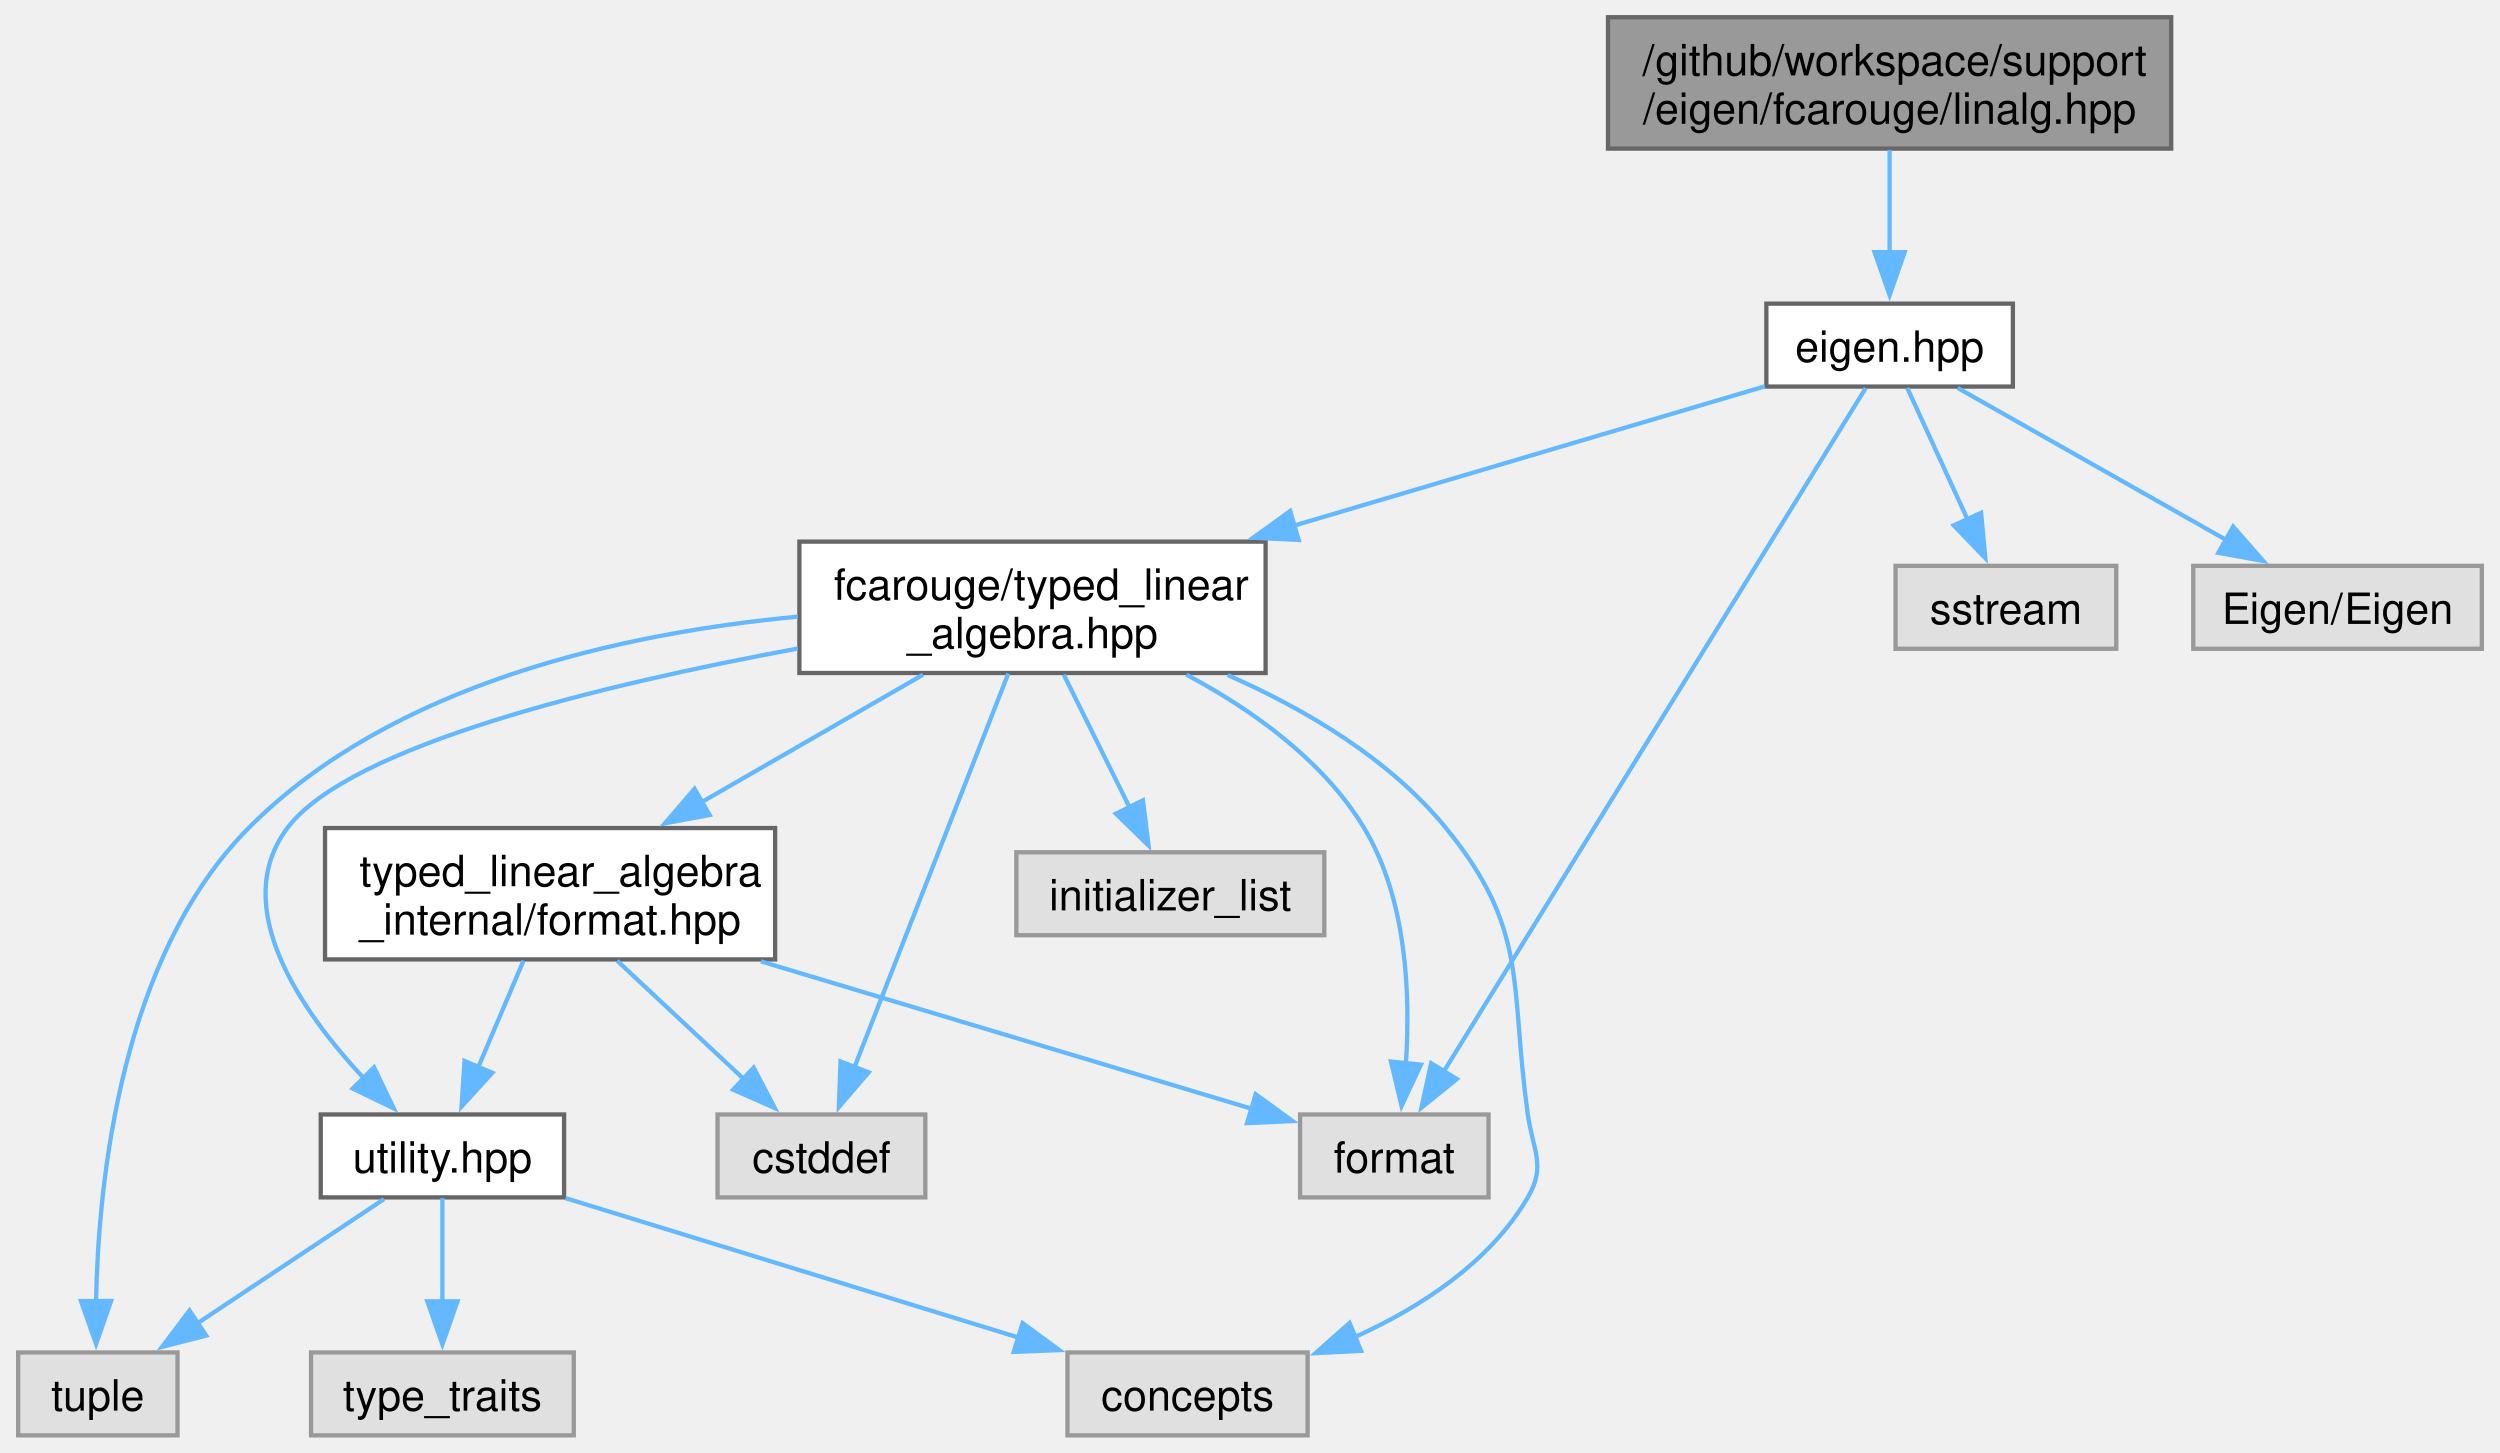
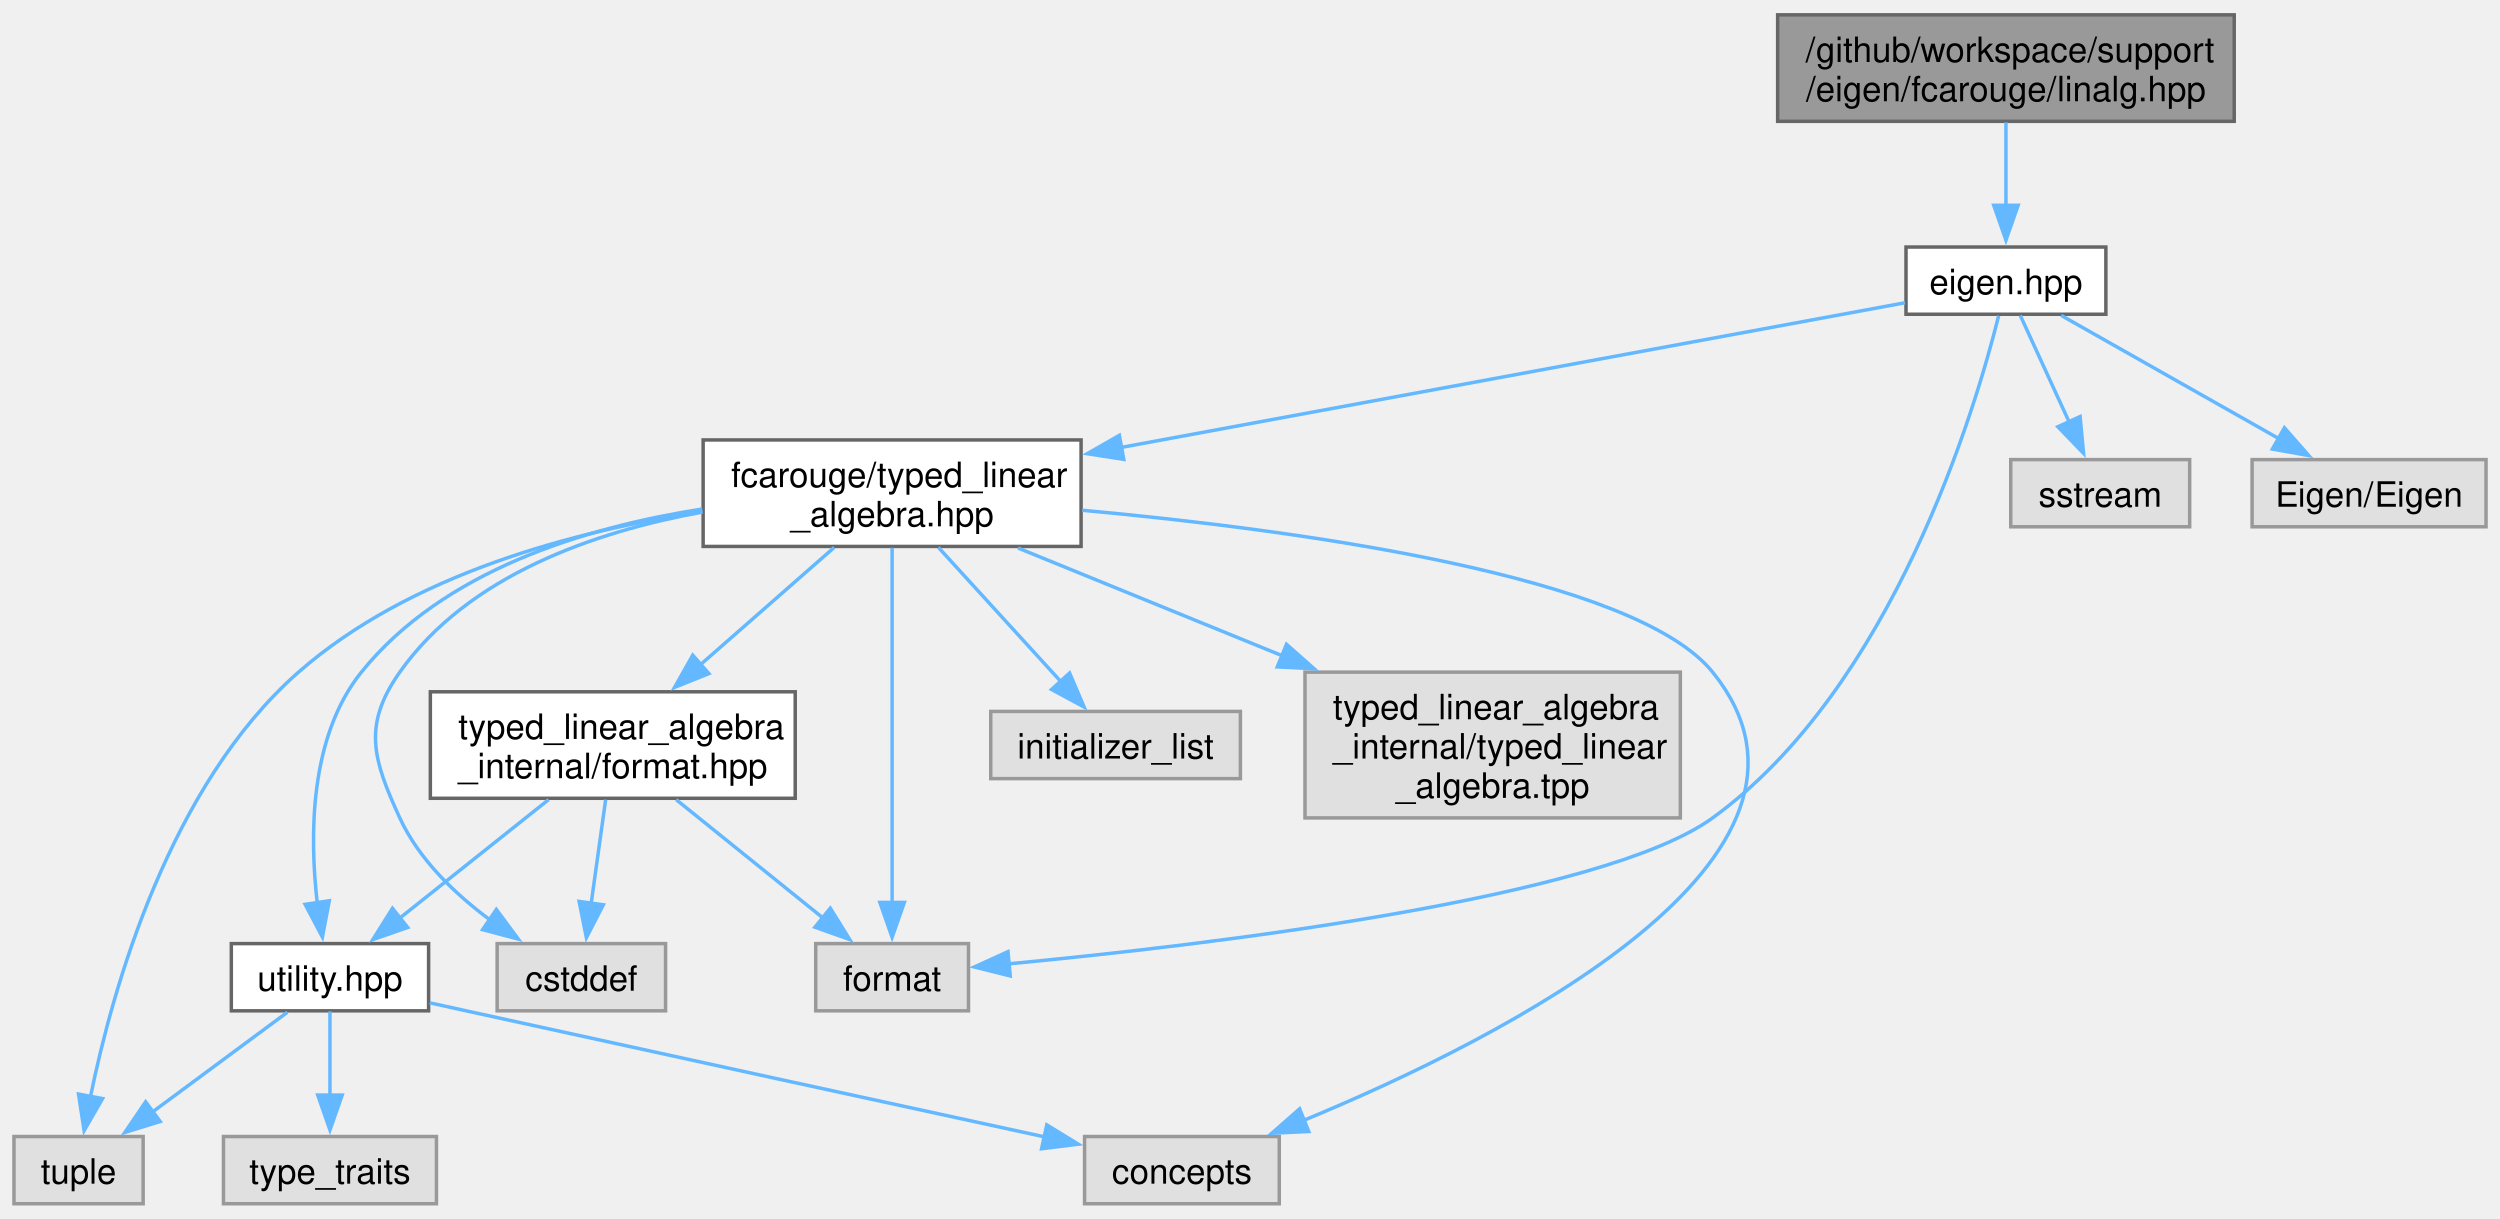
- <svg xmlns="http://www.w3.org/2000/svg" xmlns:xlink="http://www.w3.org/1999/xlink" width="580pt" height="337pt" viewBox="0.00 0.00 580.00 337.25">
-   <g id="graph0" class="graph" transform="scale(1 1) rotate(0) translate(4 333.25)">
+ <svg xmlns="http://www.w3.org/2000/svg" xmlns:xlink="http://www.w3.org/1999/xlink" width="716pt" height="349pt" viewBox="0.00 0.00 716.00 348.50">
+   <g id="graph0" class="graph" transform="scale(1 1) rotate(0) translate(4 344.5)">
    <g id="Node000001" class="node">
      <g id="a_Node000001">
        <a xlink:title=" ">
-           <polygon fill="#999999" stroke="#666666" points="499.88,-329.25 369.12,-329.25 369.12,-298.75 499.88,-298.75 499.88,-329.25" />
-           <text text-anchor="start" x="377.12" y="-315.75" font-family="Helvetica,sans-Serif" font-size="10.00">/github/workspace/support</text>
-           <text text-anchor="middle" x="434.5" y="-304.5" font-family="Helvetica,sans-Serif" font-size="10.00">/eigen/fcarouge/linalg.hpp</text>
+           <polygon fill="#999999" stroke="#666666" points="635.88,-340.5 505.12,-340.5 505.12,-310 635.88,-310 635.88,-340.5" />
+           <text text-anchor="start" x="513.12" y="-327" font-family="Helvetica,sans-Serif" font-size="10.00">/github/workspace/support</text>
+           <text text-anchor="middle" x="570.5" y="-315.75" font-family="Helvetica,sans-Serif" font-size="10.00">/eigen/fcarouge/linalg.hpp</text>
        </a>
      </g>
    </g>
    <g id="Node000002" class="node">
      <g id="a_Node000002">
        <a xlink:href="eigen_8hpp.xhtml" target="_top" xlink:title="Linear algebra facade for Eigen3 third party implementation.">
-           <polygon fill="white" stroke="#666666" points="463.12,-262.75 405.88,-262.75 405.88,-243.5 463.12,-243.5 463.12,-262.75" />
-           <text text-anchor="middle" x="434.5" y="-249.25" font-family="Helvetica,sans-Serif" font-size="10.00">eigen.hpp</text>
+           <polygon fill="white" stroke="#666666" points="599.12,-274 541.88,-274 541.88,-254.75 599.12,-254.75 599.12,-274" />
+           <text text-anchor="middle" x="570.5" y="-260.5" font-family="Helvetica,sans-Serif" font-size="10.00">eigen.hpp</text>
        </a>
      </g>
    </g>
    <g id="edge1_Node000001_Node000002" class="edge">
      <g id="a_edge1_Node000001_Node000002">
        <a xlink:title=" ">
-           <path fill="none" stroke="#63b8ff" d="M434.5,-298.45C434.5,-291.21 434.5,-282.34 434.5,-274.44" />
-           <polygon fill="#63b8ff" stroke="#63b8ff" points="438,-274.71 434.5,-264.71 431,-274.71 438,-274.71" />
+           <path fill="none" stroke="#63b8ff" d="M570.5,-309.7C570.5,-302.46 570.5,-293.59 570.5,-285.69" />
+           <polygon fill="#63b8ff" stroke="#63b8ff" points="574,-285.96 570.5,-275.96 567,-285.96 574,-285.96" />
        </a>
      </g>
    </g>
    <g id="Node000003" class="node">
      <g id="a_Node000003">
        <a xlink:href="typed__linear__algebra_8hpp.xhtml" target="_top" xlink:title="Typed linear algebra implementation.">
-           <polygon fill="white" stroke="#666666" points="289.62,-207.5 181.38,-207.5 181.38,-177 289.62,-177 289.62,-207.5" />
-           <text text-anchor="start" x="189.38" y="-194" font-family="Helvetica,sans-Serif" font-size="10.00">fcarouge/typed_linear</text>
-           <text text-anchor="middle" x="235.5" y="-182.75" font-family="Helvetica,sans-Serif" font-size="10.00">_algebra.hpp</text>
+           <polygon fill="white" stroke="#666666" points="305.62,-218.75 197.38,-218.75 197.38,-188.25 305.62,-188.25 305.62,-218.75" />
+           <text text-anchor="start" x="205.38" y="-205.25" font-family="Helvetica,sans-Serif" font-size="10.00">fcarouge/typed_linear</text>
+           <text text-anchor="middle" x="251.5" y="-194" font-family="Helvetica,sans-Serif" font-size="10.00">_algebra.hpp</text>
        </a>
      </g>
    </g>
    <g id="edge2_Node000002_Node000003" class="edge">
      <g id="a_edge2_Node000002_Node000003">
        <a xlink:title=" ">
-           <path fill="none" stroke="#63b8ff" d="M405.56,-243.56C377.04,-235.12 332.57,-221.97 296.26,-211.23" />
-           <polygon fill="#63b8ff" stroke="#63b8ff" points="297.31,-207.89 286.73,-208.41 295.33,-214.6 297.31,-207.89" />
+           <path fill="none" stroke="#63b8ff" d="M541.63,-258.05C491.22,-248.74 385.95,-229.31 317.05,-216.6" />
+           <polygon fill="#63b8ff" stroke="#63b8ff" points="317.85,-213.19 307.38,-214.81 316.58,-220.07 317.85,-213.19" />
        </a>
      </g>
    </g>
    <g id="Node000010" class="node">
      <g id="a_Node000010">
        <a xlink:title=" ">
-           <polygon fill="#e0e0e0" stroke="#999999" points="341.38,-74.5 297.62,-74.5 297.62,-55.25 341.38,-55.25 341.38,-74.5" />
-           <text text-anchor="middle" x="319.5" y="-61" font-family="Helvetica,sans-Serif" font-size="10.00">format</text>
-         </a>
-       </g>
-     </g>
-     <g id="edge16_Node000002_Node000010" class="edge">
-       <g id="a_edge16_Node000002_Node000010">
-         <a xlink:title=" ">
-           <path fill="none" stroke="#63b8ff" d="M428.95,-243.14C411.15,-214.32 355.23,-123.74 330.94,-84.41" />
-           <polygon fill="#63b8ff" stroke="#63b8ff" points="334.02,-82.73 325.79,-76.06 328.06,-86.4 334.02,-82.73" />
-         </a>
-       </g>
-     </g>
-     <g id="Node000012" class="node">
-       <g id="a_Node000012">
-         <a xlink:title=" ">
-           <polygon fill="#e0e0e0" stroke="#999999" points="487.12,-201.88 435.88,-201.88 435.88,-182.62 487.12,-182.62 487.12,-201.88" />
-           <text text-anchor="middle" x="461.5" y="-188.38" font-family="Helvetica,sans-Serif" font-size="10.00">sstream</text>
-         </a>
-       </g>
-     </g>
-     <g id="edge17_Node000002_Node000012" class="edge">
-       <g id="a_edge17_Node000002_Node000012">
-         <a xlink:title=" ">
-           <path fill="none" stroke="#63b8ff" d="M438.6,-243.18C442.33,-235.06 447.95,-222.79 452.69,-212.45" />
-           <polygon fill="#63b8ff" stroke="#63b8ff" points="455.74,-214.2 456.73,-203.65 449.38,-211.28 455.74,-214.2" />
+           <polygon fill="#e0e0e0" stroke="#999999" points="273.38,-74.5 229.62,-74.5 229.62,-55.25 273.38,-55.25 273.38,-74.5" />
+           <text text-anchor="middle" x="251.5" y="-61" font-family="Helvetica,sans-Serif" font-size="10.00">format</text>
+         </a>
+       </g>
+     </g>
+     <g id="edge17_Node000002_Node000010" class="edge">
+       <g id="a_edge17_Node000002_Node000010">
+         <a xlink:title=" ">
+           <path fill="none" stroke="#63b8ff" d="M568.42,-254.34C561.74,-227.55 538.21,-148.04 486.5,-110.5 454.74,-87.44 341.73,-74.1 284.79,-68.7" />
+           <polygon fill="#63b8ff" stroke="#63b8ff" points="285.33,-65.24 275.05,-67.81 284.69,-72.21 285.33,-65.24" />
        </a>
      </g>
    </g>
    <g id="Node000013" class="node">
      <g id="a_Node000013">
        <a xlink:title=" ">
-           <polygon fill="#e0e0e0" stroke="#999999" points="572,-201.88 505,-201.88 505,-182.62 572,-182.62 572,-201.88" />
-           <text text-anchor="middle" x="538.5" y="-188.38" font-family="Helvetica,sans-Serif" font-size="10.00">Eigen/Eigen</text>
+           <polygon fill="#e0e0e0" stroke="#999999" points="623.12,-213.12 571.88,-213.12 571.88,-193.88 623.12,-193.88 623.12,-213.12" />
+           <text text-anchor="middle" x="597.5" y="-199.62" font-family="Helvetica,sans-Serif" font-size="10.00">sstream</text>
        </a>
      </g>
    </g>
    <g id="edge18_Node000002_Node000013" class="edge">
      <g id="a_edge18_Node000002_Node000013">
        <a xlink:title=" ">
-           <path fill="none" stroke="#63b8ff" d="M450.3,-243.18C466.86,-233.8 493.17,-218.91 512.75,-207.83" />
-           <polygon fill="#63b8ff" stroke="#63b8ff" points="514.26,-210.99 521.24,-203.02 510.81,-204.9 514.26,-210.99" />
+           <path fill="none" stroke="#63b8ff" d="M574.6,-254.43C578.33,-246.31 583.95,-234.04 588.69,-223.7" />
+           <polygon fill="#63b8ff" stroke="#63b8ff" points="591.74,-225.45 592.73,-214.9 585.38,-222.53 591.74,-225.45" />
+         </a>
+       </g>
+     </g>
+     <g id="Node000014" class="node">
+       <g id="a_Node000014">
+         <a xlink:title=" ">
+           <polygon fill="#e0e0e0" stroke="#999999" points="708,-213.12 641,-213.12 641,-193.88 708,-193.88 708,-213.12" />
+           <text text-anchor="middle" x="674.5" y="-199.62" font-family="Helvetica,sans-Serif" font-size="10.00">Eigen/Eigen</text>
+         </a>
+       </g>
+     </g>
+     <g id="edge19_Node000002_Node000014" class="edge">
+       <g id="a_edge19_Node000002_Node000014">
+         <a xlink:title=" ">
+           <path fill="none" stroke="#63b8ff" d="M586.3,-254.43C602.86,-245.05 629.17,-230.16 648.75,-219.08" />
+           <polygon fill="#63b8ff" stroke="#63b8ff" points="650.26,-222.24 657.24,-214.27 646.81,-216.15 650.26,-222.24" />
        </a>
      </g>
    </g>
    <g id="Node000004" class="node">
      <g id="a_Node000004">
        <a xlink:href="format_8hpp.xhtml" target="_top" xlink:title="Formatting support for the typed matrix.">
-           <polygon fill="white" stroke="#666666" points="175.75,-141 71.25,-141 71.25,-110.5 175.75,-110.5 175.75,-141" />
-           <text text-anchor="start" x="79.25" y="-127.5" font-family="Helvetica,sans-Serif" font-size="10.00">typed_linear_algebra</text>
-           <text text-anchor="middle" x="123.5" y="-116.25" font-family="Helvetica,sans-Serif" font-size="10.00">_internal/format.hpp</text>
+           <polygon fill="white" stroke="#666666" points="223.75,-146.62 119.25,-146.62 119.25,-116.12 223.75,-116.12 223.75,-146.62" />
+           <text text-anchor="start" x="127.25" y="-133.12" font-family="Helvetica,sans-Serif" font-size="10.00">typed_linear_algebra</text>
+           <text text-anchor="middle" x="171.5" y="-121.88" font-family="Helvetica,sans-Serif" font-size="10.00">_internal/format.hpp</text>
        </a>
      </g>
    </g>
    <g id="edge3_Node000003_Node000004" class="edge">
      <g id="a_edge3_Node000003_Node000004">
        <a xlink:title=" ">
-           <path fill="none" stroke="#63b8ff" d="M210.09,-176.61C194.91,-167.87 175.4,-156.64 158.75,-147.05" />
-           <polygon fill="#63b8ff" stroke="#63b8ff" points="160.54,-144.04 150.13,-142.08 157.04,-150.11 160.54,-144.04" />
+           <path fill="none" stroke="#63b8ff" d="M234.92,-187.97C223.88,-178.29 209.15,-165.37 196.66,-154.43" />
+           <polygon fill="#63b8ff" stroke="#63b8ff" points="199.02,-151.84 189.19,-147.88 194.41,-157.11 199.02,-151.84" />
        </a>
      </g>
    </g>
    <g id="Node000005" class="node">
      <g id="a_Node000005">
        <a xlink:href="utility_8hpp.xhtml" target="_top" xlink:title=" ">
-           <polygon fill="white" stroke="#666666" points="126.75,-74.5 70.25,-74.5 70.25,-55.25 126.75,-55.25 126.75,-74.5" />
-           <text text-anchor="middle" x="98.5" y="-61" font-family="Helvetica,sans-Serif" font-size="10.00">utility.hpp</text>
+           <polygon fill="white" stroke="#666666" points="118.75,-74.5 62.25,-74.5 62.25,-55.25 118.75,-55.25 118.75,-74.5" />
+           <text text-anchor="middle" x="90.5" y="-61" font-family="Helvetica,sans-Serif" font-size="10.00">utility.hpp</text>
        </a>
      </g>
    </g>
    <g id="edge10_Node000003_Node000005" class="edge">
      <g id="a_edge10_Node000003_Node000005">
        <a xlink:title=" ">
-           <path fill="none" stroke="#63b8ff" d="M181,-182.68C135.85,-174.35 76.87,-160.13 62.5,-141 48.87,-122.85 65.48,-98.72 80.38,-82.76" />
-           <polygon fill="#63b8ff" stroke="#63b8ff" points="82.63,-85.46 87.21,-75.9 77.67,-80.52 82.63,-85.46" />
+           <path fill="none" stroke="#63b8ff" d="M197.12,-198.97C163.71,-193.76 122.94,-181.37 99.5,-152.25 84.61,-133.74 84.64,-105.3 86.86,-86.16" />
+           <polygon fill="#63b8ff" stroke="#63b8ff" points="90.31,-86.78 88.33,-76.37 83.39,-85.74 90.31,-86.78" />
        </a>
      </g>
    </g>
    <g id="Node000006" class="node">
      <g id="a_Node000006">
        <a xlink:title=" ">
-           <polygon fill="#e0e0e0" stroke="#999999" points="299.38,-19.25 243.62,-19.25 243.62,0 299.38,0 299.38,-19.25" />
-           <text text-anchor="middle" x="271.5" y="-5.75" font-family="Helvetica,sans-Serif" font-size="10.00">concepts</text>
+           <polygon fill="#e0e0e0" stroke="#999999" points="362.38,-19.25 306.62,-19.25 306.62,0 362.38,0 362.38,-19.25" />
+           <text text-anchor="middle" x="334.5" y="-5.75" font-family="Helvetica,sans-Serif" font-size="10.00">concepts</text>
        </a>
      </g>
    </g>
    <g id="edge11_Node000003_Node000006" class="edge">
      <g id="a_edge11_Node000003_Node000006">
        <a xlink:title=" ">
-           <path fill="none" stroke="#63b8ff" d="M280.81,-176.52C298.87,-168.58 318.43,-157.05 331.5,-141 350.91,-117.17 346.24,-104.94 350.5,-74.5 351.69,-66.03 354.81,-62.64 350.5,-55.25 341.66,-40.11 325.57,-29.7 310.21,-22.76" />
-           <polygon fill="#63b8ff" stroke="#63b8ff" points="311.77,-19.62 301.19,-19.08 309.12,-26.1 311.77,-19.62" />
+           <path fill="none" stroke="#63b8ff" d="M305.97,-198.61C368.17,-192.9 464.23,-179.78 486.5,-152.25 529.33,-99.29 426.28,-47.41 369.25,-23.82" />
+           <polygon fill="#63b8ff" stroke="#63b8ff" points="370.83,-20.69 360.25,-20.19 368.21,-27.18 370.83,-20.69" />
        </a>
      </g>
    </g>
    <g id="Node000007" class="node">
      <g id="a_Node000007">
        <a xlink:title=" ">
          <polygon fill="#e0e0e0" stroke="#999999" points="37,-19.25 0,-19.25 0,0 37,0 37,-19.25" />
          <text text-anchor="middle" x="18.5" y="-5.75" font-family="Helvetica,sans-Serif" font-size="10.00">tuple</text>
        </a>
      </g>
    </g>
    <g id="edge15_Node000003_Node000007" class="edge">
      <g id="a_edge15_Node000003_Node000007">
        <a xlink:title=" ">
-           <path fill="none" stroke="#63b8ff" d="M180.99,-190.08C140.56,-186.29 86.87,-174.61 53.5,-141 24,-111.29 18.63,-59.56 18.08,-31.01" />
-           <polygon fill="#63b8ff" stroke="#63b8ff" points="21.58,-31.2 18.09,-21.2 14.58,-31.19 21.58,-31.2" />
+           <path fill="none" stroke="#63b8ff" d="M197.19,-198.22C160.68,-192.75 113.55,-180.35 81.5,-152.25 44.5,-119.81 28.21,-61.44 21.93,-30.75" />
+           <polygon fill="#63b8ff" stroke="#63b8ff" points="25.37,-30.12 20.09,-20.93 18.49,-31.4 25.37,-30.12" />
        </a>
      </g>
    </g>
    <g id="Node000009" class="node">
      <g id="a_Node000009">
        <a xlink:title=" ">
-           <polygon fill="#e0e0e0" stroke="#999999" points="210.62,-74.5 162.38,-74.5 162.38,-55.25 210.62,-55.25 210.62,-74.5" />
-           <text text-anchor="middle" x="186.5" y="-61" font-family="Helvetica,sans-Serif" font-size="10.00">cstddef</text>
+           <polygon fill="#e0e0e0" stroke="#999999" points="186.62,-74.5 138.38,-74.5 138.38,-55.25 186.62,-55.25 186.62,-74.5" />
+           <text text-anchor="middle" x="162.5" y="-61" font-family="Helvetica,sans-Serif" font-size="10.00">cstddef</text>
        </a>
      </g>
    </g>
    <g id="edge12_Node000003_Node000009" class="edge">
      <g id="a_edge12_Node000003_Node000009">
        <a xlink:title=" ">
-           <path fill="none" stroke="#63b8ff" d="M229.88,-176.87C221.07,-154.32 203.99,-110.63 194.1,-85.31" />
-           <polygon fill="#63b8ff" stroke="#63b8ff" points="197.45,-84.27 190.55,-76.23 190.93,-86.82 197.45,-84.27" />
+           <path fill="none" stroke="#63b8ff" d="M197.16,-198.09C166.3,-192.48 130.05,-179.96 110.5,-152.25 99.81,-137.09 102.75,-127.36 110.5,-110.5 115.96,-98.62 126.31,-88.72 136.35,-81.28" />
+           <polygon fill="#63b8ff" stroke="#63b8ff" points="138.15,-84.29 144.46,-75.78 134.22,-78.5 138.15,-84.29" />
        </a>
      </g>
    </g>
    <g id="edge13_Node000003_Node000010" class="edge">
      <g id="a_edge13_Node000003_Node000010">
        <a xlink:title=" ">
-           <path fill="none" stroke="#63b8ff" d="M271.22,-176.62C286.52,-168.46 303.02,-156.72 312.5,-141 322.43,-124.54 323.27,-102.26 322.19,-86.24" />
-           <polygon fill="#63b8ff" stroke="#63b8ff" points="325.69,-86.07 321.19,-76.48 318.72,-86.78 325.69,-86.07" />
+           <path fill="none" stroke="#63b8ff" d="M251.5,-187.88C251.5,-163.39 251.5,-114.05 251.5,-86.2" />
+           <polygon fill="#63b8ff" stroke="#63b8ff" points="255,-86.29 251.5,-76.29 248,-86.29 255,-86.29" />
        </a>
      </g>
    </g>
    <g id="Node000011" class="node">
      <g id="a_Node000011">
        <a xlink:title=" ">
-           <polygon fill="#e0e0e0" stroke="#999999" points="303.25,-135.38 231.75,-135.38 231.75,-116.12 303.25,-116.12 303.25,-135.38" />
-           <text text-anchor="middle" x="267.5" y="-121.88" font-family="Helvetica,sans-Serif" font-size="10.00">initializer_list</text>
+           <polygon fill="#e0e0e0" stroke="#999999" points="351.25,-141 279.75,-141 279.75,-121.75 351.25,-121.75 351.25,-141" />
+           <text text-anchor="middle" x="315.5" y="-127.5" font-family="Helvetica,sans-Serif" font-size="10.00">initializer_list</text>
        </a>
      </g>
    </g>
    <g id="edge14_Node000003_Node000011" class="edge">
      <g id="a_edge14_Node000003_Node000011">
        <a xlink:title=" ">
-           <path fill="none" stroke="#63b8ff" d="M242.76,-176.61C247.32,-167.43 253.24,-155.5 258.14,-145.61" />
-           <polygon fill="#63b8ff" stroke="#63b8ff" points="261.14,-147.44 262.45,-136.93 254.87,-144.33 261.14,-147.44" />
+           <path fill="none" stroke="#63b8ff" d="M264.76,-187.97C275.03,-176.72 289.28,-161.11 300.06,-149.29" />
+           <polygon fill="#63b8ff" stroke="#63b8ff" points="302.33,-152 306.49,-142.25 297.16,-147.28 302.33,-152" />
+         </a>
+       </g>
+     </g>
+     <g id="Node000012" class="node">
+       <g id="a_Node000012">
+         <a xlink:title=" ">
+           <polygon fill="#e0e0e0" stroke="#999999" points="477.25,-152.25 369.75,-152.25 369.75,-110.5 477.25,-110.5 477.25,-152.25" />
+           <text text-anchor="start" x="377.75" y="-138.75" font-family="Helvetica,sans-Serif" font-size="10.00">typed_linear_algebra</text>
+           <text text-anchor="start" x="377.75" y="-127.5" font-family="Helvetica,sans-Serif" font-size="10.00">_internal/typed_linear</text>
+           <text text-anchor="middle" x="423.5" y="-116.25" font-family="Helvetica,sans-Serif" font-size="10.00">_algebra.tpp</text>
+         </a>
+       </g>
+     </g>
+     <g id="edge16_Node000003_Node000012" class="edge">
+       <g id="a_edge16_Node000003_Node000012">
+         <a xlink:title=" ">
+           <path fill="none" stroke="#63b8ff" d="M287.56,-187.8C309.45,-178.87 337.95,-167.25 363.2,-156.96" />
+           <polygon fill="#63b8ff" stroke="#63b8ff" points="364.45,-160.23 372.39,-153.21 361.81,-153.75 364.45,-160.23" />
        </a>
      </g>
    </g>
    <g id="edge4_Node000004_Node000005" class="edge">
      <g id="a_edge4_Node000004_Node000005">
        <a xlink:title=" ">
-           <path fill="none" stroke="#63b8ff" d="M117.32,-110.2C114.14,-102.7 110.21,-93.45 106.77,-85.35" />
-           <polygon fill="#63b8ff" stroke="#63b8ff" points="110.08,-84.18 102.95,-76.34 103.63,-86.92 110.08,-84.18" />
+           <path fill="none" stroke="#63b8ff" d="M153.12,-115.74C140.35,-105.57 123.35,-92.03 110.28,-81.63" />
+           <polygon fill="#63b8ff" stroke="#63b8ff" points="112.77,-79.13 102.76,-75.64 108.41,-84.61 112.77,-79.13" />
        </a>
      </g>
    </g>
    <g id="edge8_Node000004_Node000009" class="edge">
      <g id="a_edge8_Node000004_Node000009">
        <a xlink:title=" ">
-           <path fill="none" stroke="#63b8ff" d="M139.07,-110.2C148.02,-101.84 159.29,-91.3 168.6,-82.6" />
-           <polygon fill="#63b8ff" stroke="#63b8ff" points="170.77,-85.37 175.68,-75.98 165.99,-80.26 170.77,-85.37" />
+           <path fill="none" stroke="#63b8ff" d="M169.46,-115.74C168.23,-106.95 166.65,-95.65 165.31,-86.03" />
+           <polygon fill="#63b8ff" stroke="#63b8ff" points="168.79,-85.62 163.94,-76.2 161.86,-86.58 168.79,-85.62" />
        </a>
      </g>
    </g>
    <g id="edge9_Node000004_Node000010" class="edge">
      <g id="a_edge9_Node000004_Node000010">
        <a xlink:title=" ">
-           <path fill="none" stroke="#63b8ff" d="M172.45,-110.05C208.1,-99.34 255.41,-85.13 286.63,-75.75" />
-           <polygon fill="#63b8ff" stroke="#63b8ff" points="287.32,-79.19 295.9,-72.97 285.31,-72.49 287.32,-79.19" />
+           <path fill="none" stroke="#63b8ff" d="M189.65,-115.74C202.27,-105.57 219.06,-92.03 231.96,-81.63" />
+           <polygon fill="#63b8ff" stroke="#63b8ff" points="233.79,-84.65 239.38,-75.65 229.4,-79.2 233.79,-84.65" />
        </a>
      </g>
    </g>
    <g id="edge5_Node000005_Node000006" class="edge">
      <g id="a_edge5_Node000005_Node000006">
        <a xlink:title=" ">
-           <path fill="none" stroke="#63b8ff" d="M127.07,-55.08C155.83,-46.23 200.4,-32.51 232.42,-22.65" />
-           <polygon fill="#63b8ff" stroke="#63b8ff" points="233.2,-26.07 241.73,-19.79 231.14,-19.38 233.2,-26.07" />
+           <path fill="none" stroke="#63b8ff" d="M119.04,-57.55C122.56,-56.77 126.11,-55.99 129.5,-55.25 187.1,-42.61 253.84,-28.11 295.11,-19.16" />
+           <polygon fill="#63b8ff" stroke="#63b8ff" points="295.8,-22.59 304.83,-17.05 294.31,-15.75 295.8,-22.59" />
        </a>
      </g>
    </g>
    <g id="edge6_Node000005_Node000007" class="edge">
      <g id="a_edge6_Node000005_Node000007">
        <a xlink:title=" ">
-           <path fill="none" stroke="#63b8ff" d="M84.93,-54.84C73.09,-46.96 55.66,-35.36 41.63,-26.02" />
-           <polygon fill="#63b8ff" stroke="#63b8ff" points="43.66,-23.17 33.4,-20.54 39.78,-29 43.66,-23.17" />
+           <path fill="none" stroke="#63b8ff" d="M78.29,-54.84C67.67,-46.99 52.06,-35.45 39.46,-26.12" />
+           <polygon fill="#63b8ff" stroke="#63b8ff" points="41.87,-23.56 31.75,-20.42 37.71,-29.19 41.87,-23.56" />
        </a>
      </g>
    </g>
    <g id="Node000008" class="node">
      <g id="a_Node000008">
        <a xlink:title=" ">
-           <polygon fill="#e0e0e0" stroke="#999999" points="129,-19.25 68,-19.25 68,0 129,0 129,-19.25" />
-           <text text-anchor="middle" x="98.5" y="-5.75" font-family="Helvetica,sans-Serif" font-size="10.00">type_traits</text>
+           <polygon fill="#e0e0e0" stroke="#999999" points="121,-19.25 60,-19.25 60,0 121,0 121,-19.25" />
+           <text text-anchor="middle" x="90.5" y="-5.75" font-family="Helvetica,sans-Serif" font-size="10.00">type_traits</text>
        </a>
      </g>
    </g>
    <g id="edge7_Node000005_Node000008" class="edge">
      <g id="a_edge7_Node000005_Node000008">
        <a xlink:title=" ">
-           <path fill="none" stroke="#63b8ff" d="M98.5,-55.08C98.5,-48.57 98.5,-39.42 98.5,-31.12" />
-           <polygon fill="#63b8ff" stroke="#63b8ff" points="102,-31.12 98.5,-21.12 95,-31.12 102,-31.12" />
+           <path fill="none" stroke="#63b8ff" d="M90.5,-55.08C90.5,-48.57 90.5,-39.42 90.5,-31.12" />
+           <polygon fill="#63b8ff" stroke="#63b8ff" points="94,-31.12 90.5,-21.12 87,-31.12 94,-31.12" />
        </a>
      </g>
    </g>
  </g>
</svg>
